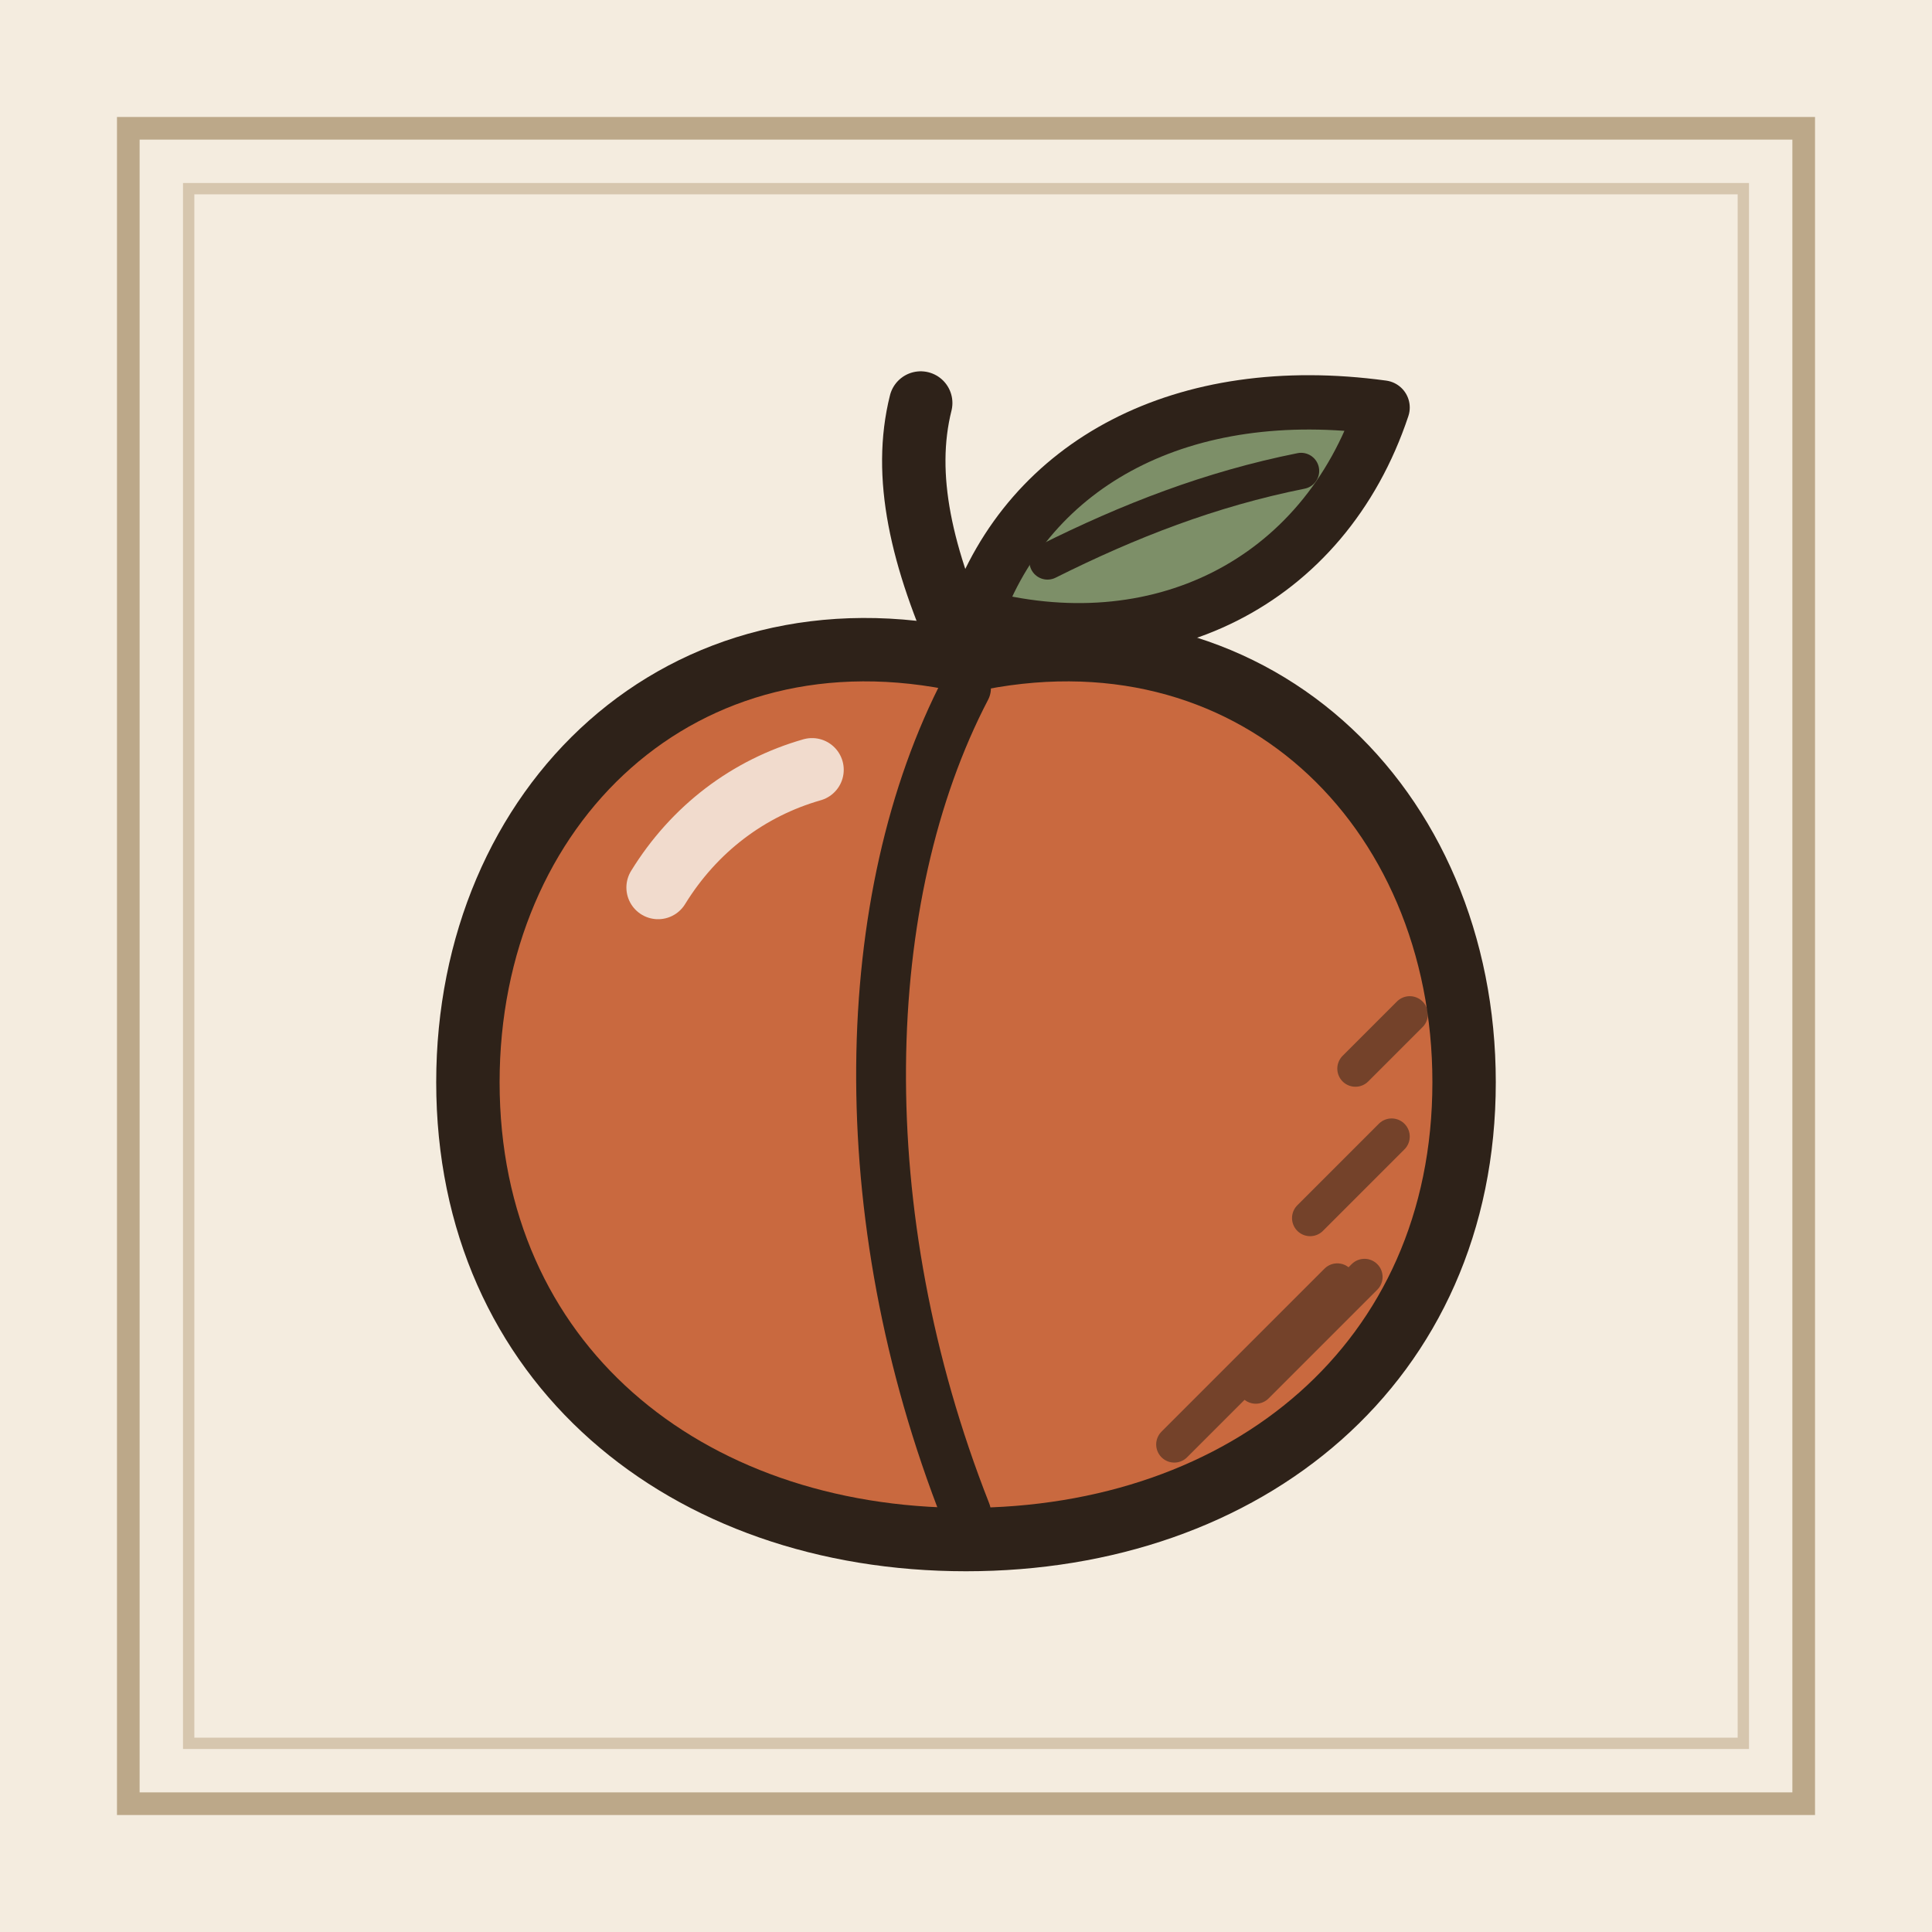
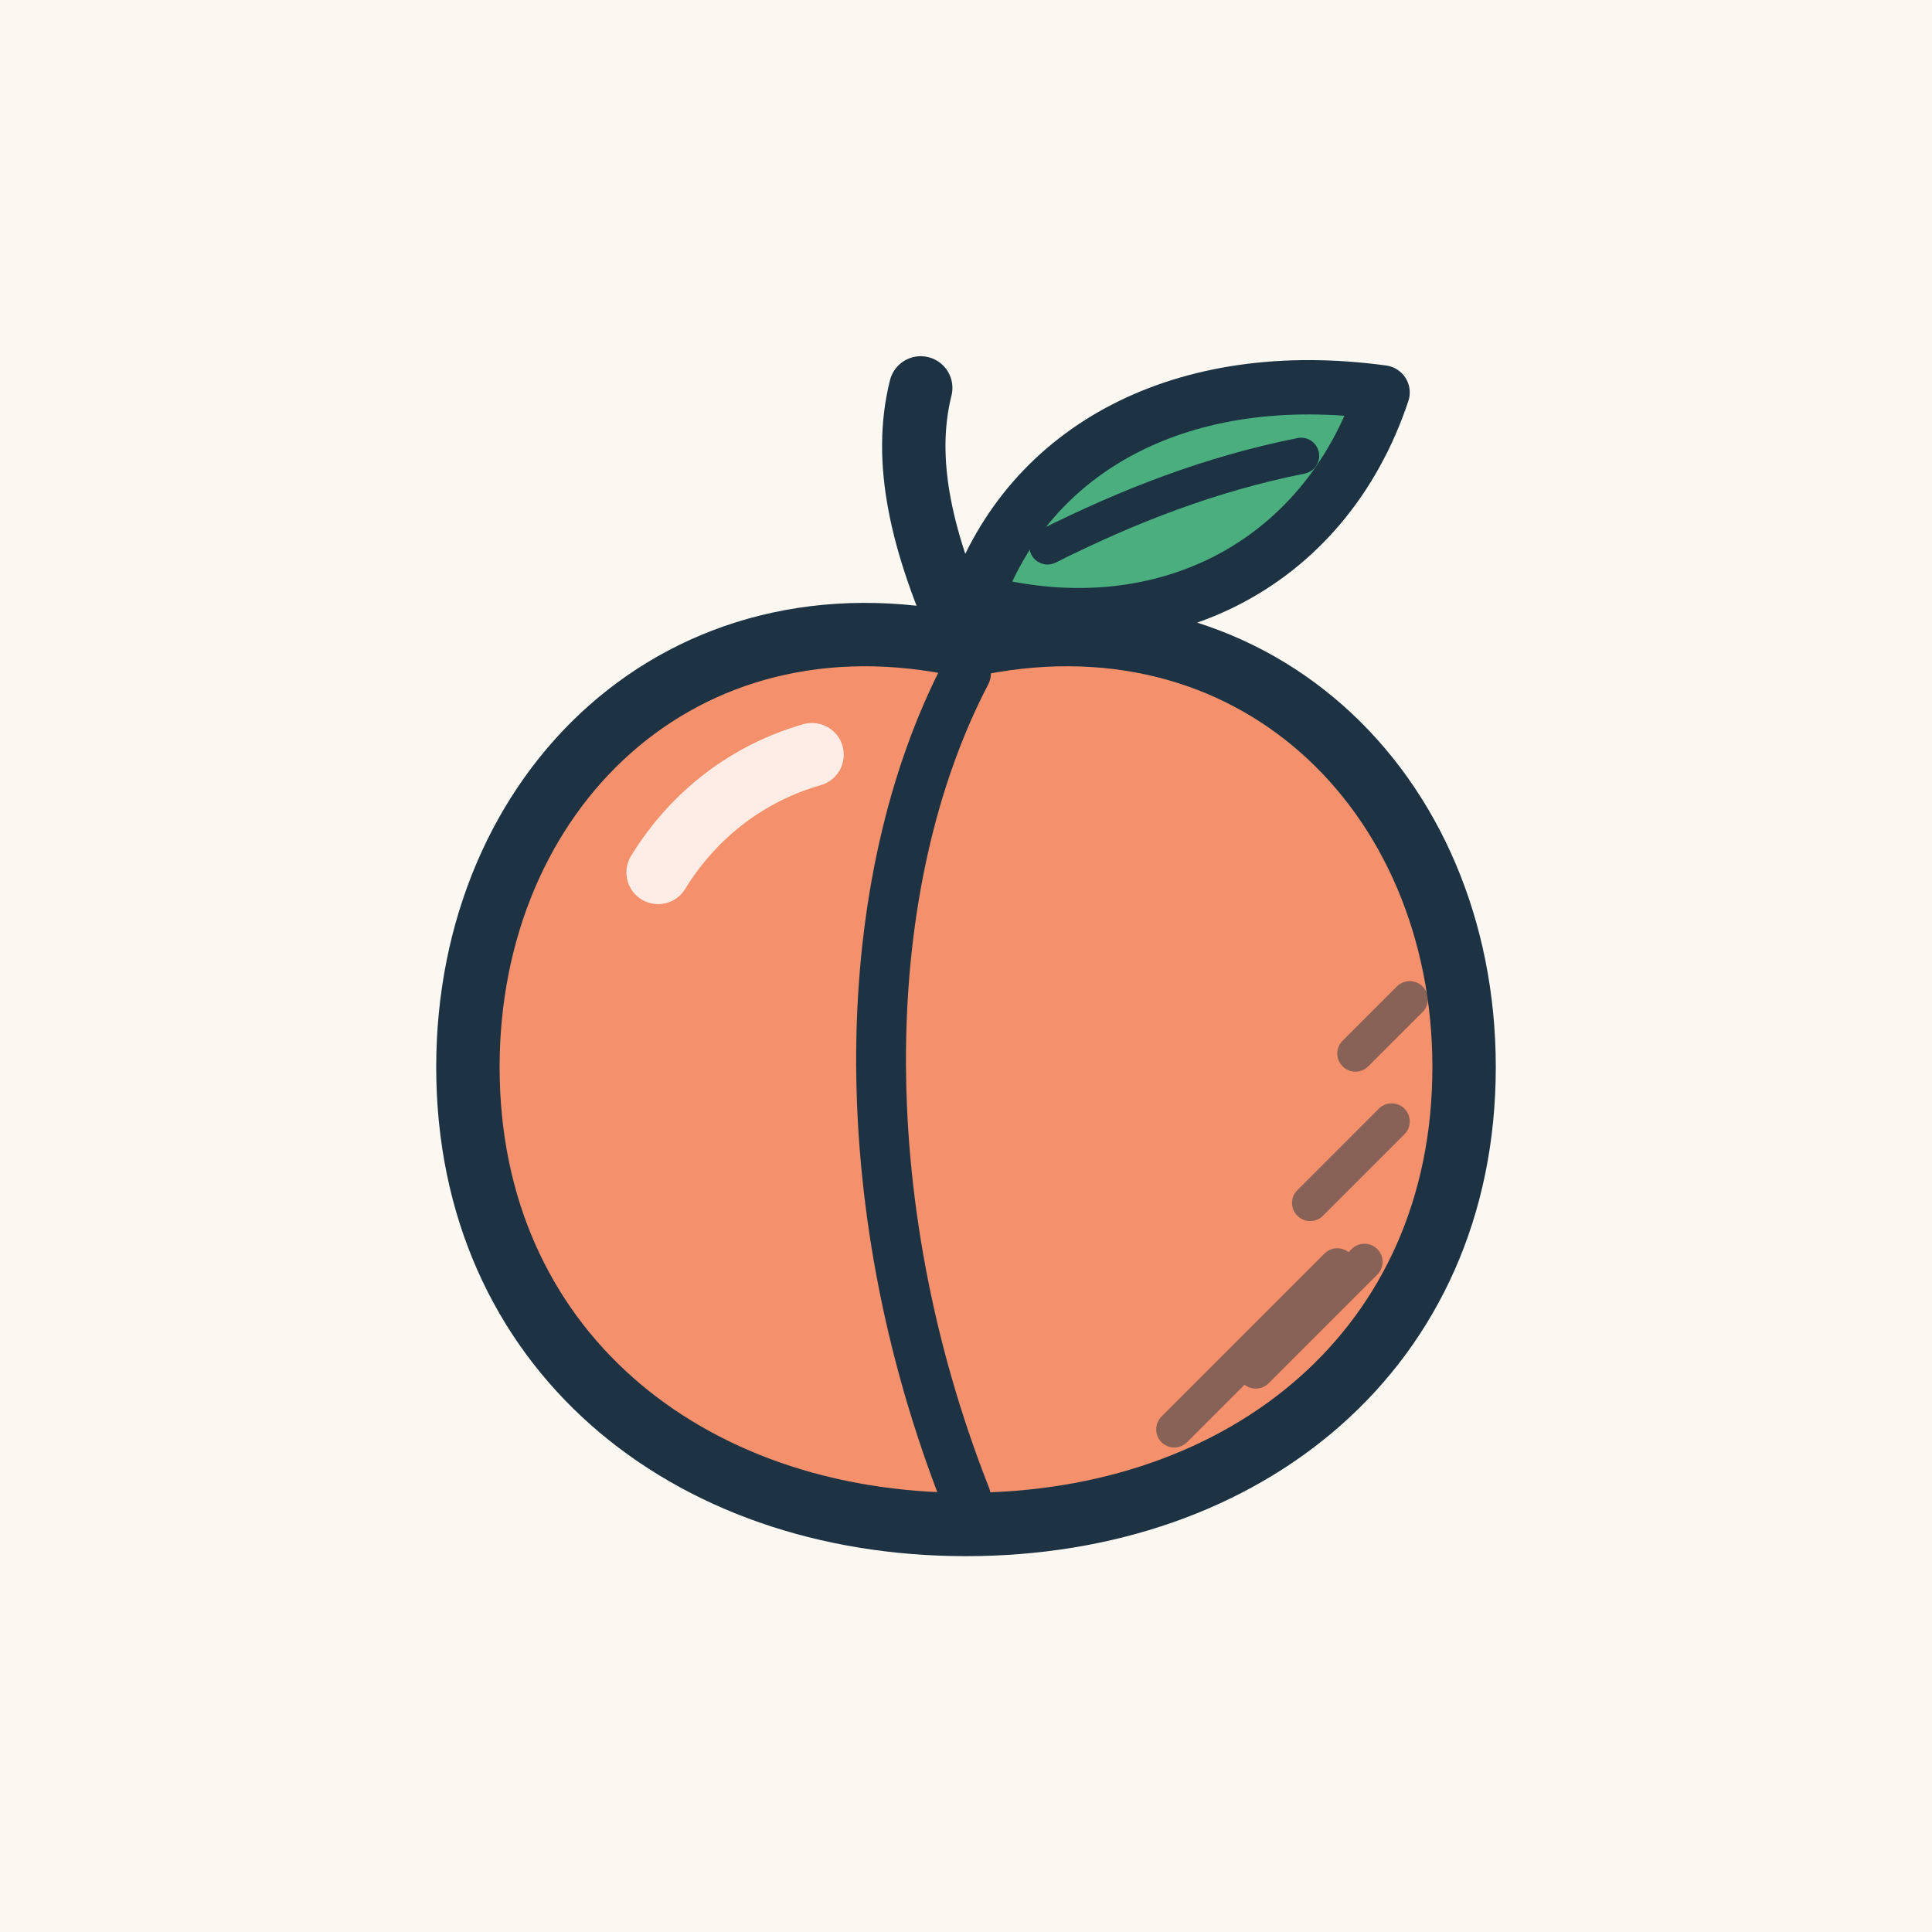
<svg xmlns="http://www.w3.org/2000/svg" viewBox="0 0 512 512">
-   <rect width="512" height="512" fill="#F4ECDF" />
-   <rect x="34" y="34" width="444" height="444" fill="none" stroke="#BCA889" stroke-width="6" />
-   <rect x="50" y="50" width="412" height="412" fill="none" stroke="#D6C6AE" stroke-width="3" />
-   <g transform="translate(64 60) scale(12)">
-     <path d="M16 9.5c-1-2.2-1.4-4-1-5.6" fill="none" stroke="#2E2219" stroke-width="1.4" stroke-linecap="round" />
-     <path d="M16.2 8.6c1.2-3.4 4.6-5.2 9-4.6-1.3 3.9-5 5.7-9 4.6z" fill="#7D8F68" stroke="#2E2219" stroke-width="1.2" stroke-linejoin="round" />
-     <path d="M17.8 7.4c1.8-.9 3.6-1.6 5.6-2" fill="none" stroke="#2E2219" stroke-width=".8" stroke-linecap="round" />
-     <path d="M16 9.6c-6.3-1.4-11 3.2-11 9.3C5 25.1 9.8 29 16 29s11-3.9 11-10.1c0-6.1-4.7-10.7-11-9.3z" fill="#C9693F" stroke="#2E2219" stroke-width="1.4" stroke-linejoin="round" />
-     <path d="M16 10.2c-2.4 4.6-2.6 11.6 0 18.2" fill="none" stroke="#2E2219" stroke-width="1.1" stroke-linecap="round" />
-     <g stroke="#2E2219" stroke-width=".8" stroke-linecap="round" opacity=".55">
+   <rect width="512" height="512" fill="#FBF8F2" />
+   <g transform="translate(64 56) scale(12)">
+     <path d="M16 9.5c-1-2.2-1.4-4-1-5.6" fill="none" stroke="#1D3344" stroke-width="1.4" stroke-linecap="round" />
+     <path d="M16.2 8.6c1.2-3.4 4.6-5.2 9-4.6-1.3 3.9-5 5.7-9 4.6z" fill="#4BAE7F" stroke="#1D3344" stroke-width="1.2" stroke-linejoin="round" />
+     <path d="M17.8 7.4c1.8-.9 3.6-1.6 5.6-2" fill="none" stroke="#1D3344" stroke-width=".8" stroke-linecap="round" />
+     <path d="M16 9.6c-6.3-1.4-11 3.2-11 9.3C5 25.1 9.8 29 16 29s11-3.9 11-10.1c0-6.1-4.7-10.7-11-9.3z" fill="#F4906B" stroke="#1D3344" stroke-width="1.4" stroke-linejoin="round" />
+     <path d="M16 10.2c-2.4 4.6-2.6 11.6 0 18.2" fill="none" stroke="#1D3344" stroke-width="1.1" stroke-linecap="round" />
+     <g stroke="#1D3344" stroke-width=".8" stroke-linecap="round" opacity=".5">
      <path d="M22.4 25.6l2.4-2.4" />
      <path d="M20.6 26.9l3.6-3.6" />
      <path d="M23.6 21.9l1.8-1.8" />
      <path d="M24.6 18.6l1.2-1.2" />
    </g>
-     <path d="M9.2 14.6c.8-1.3 2-2.2 3.4-2.6" fill="none" stroke="#FBF7F0" stroke-width="1.4" stroke-linecap="round" opacity=".8" />
+     <path d="M9.2 14.6c.8-1.3 2-2.2 3.4-2.6" fill="none" stroke="#FFFEFB" stroke-width="1.4" stroke-linecap="round" opacity=".85" />
  </g>
</svg>
